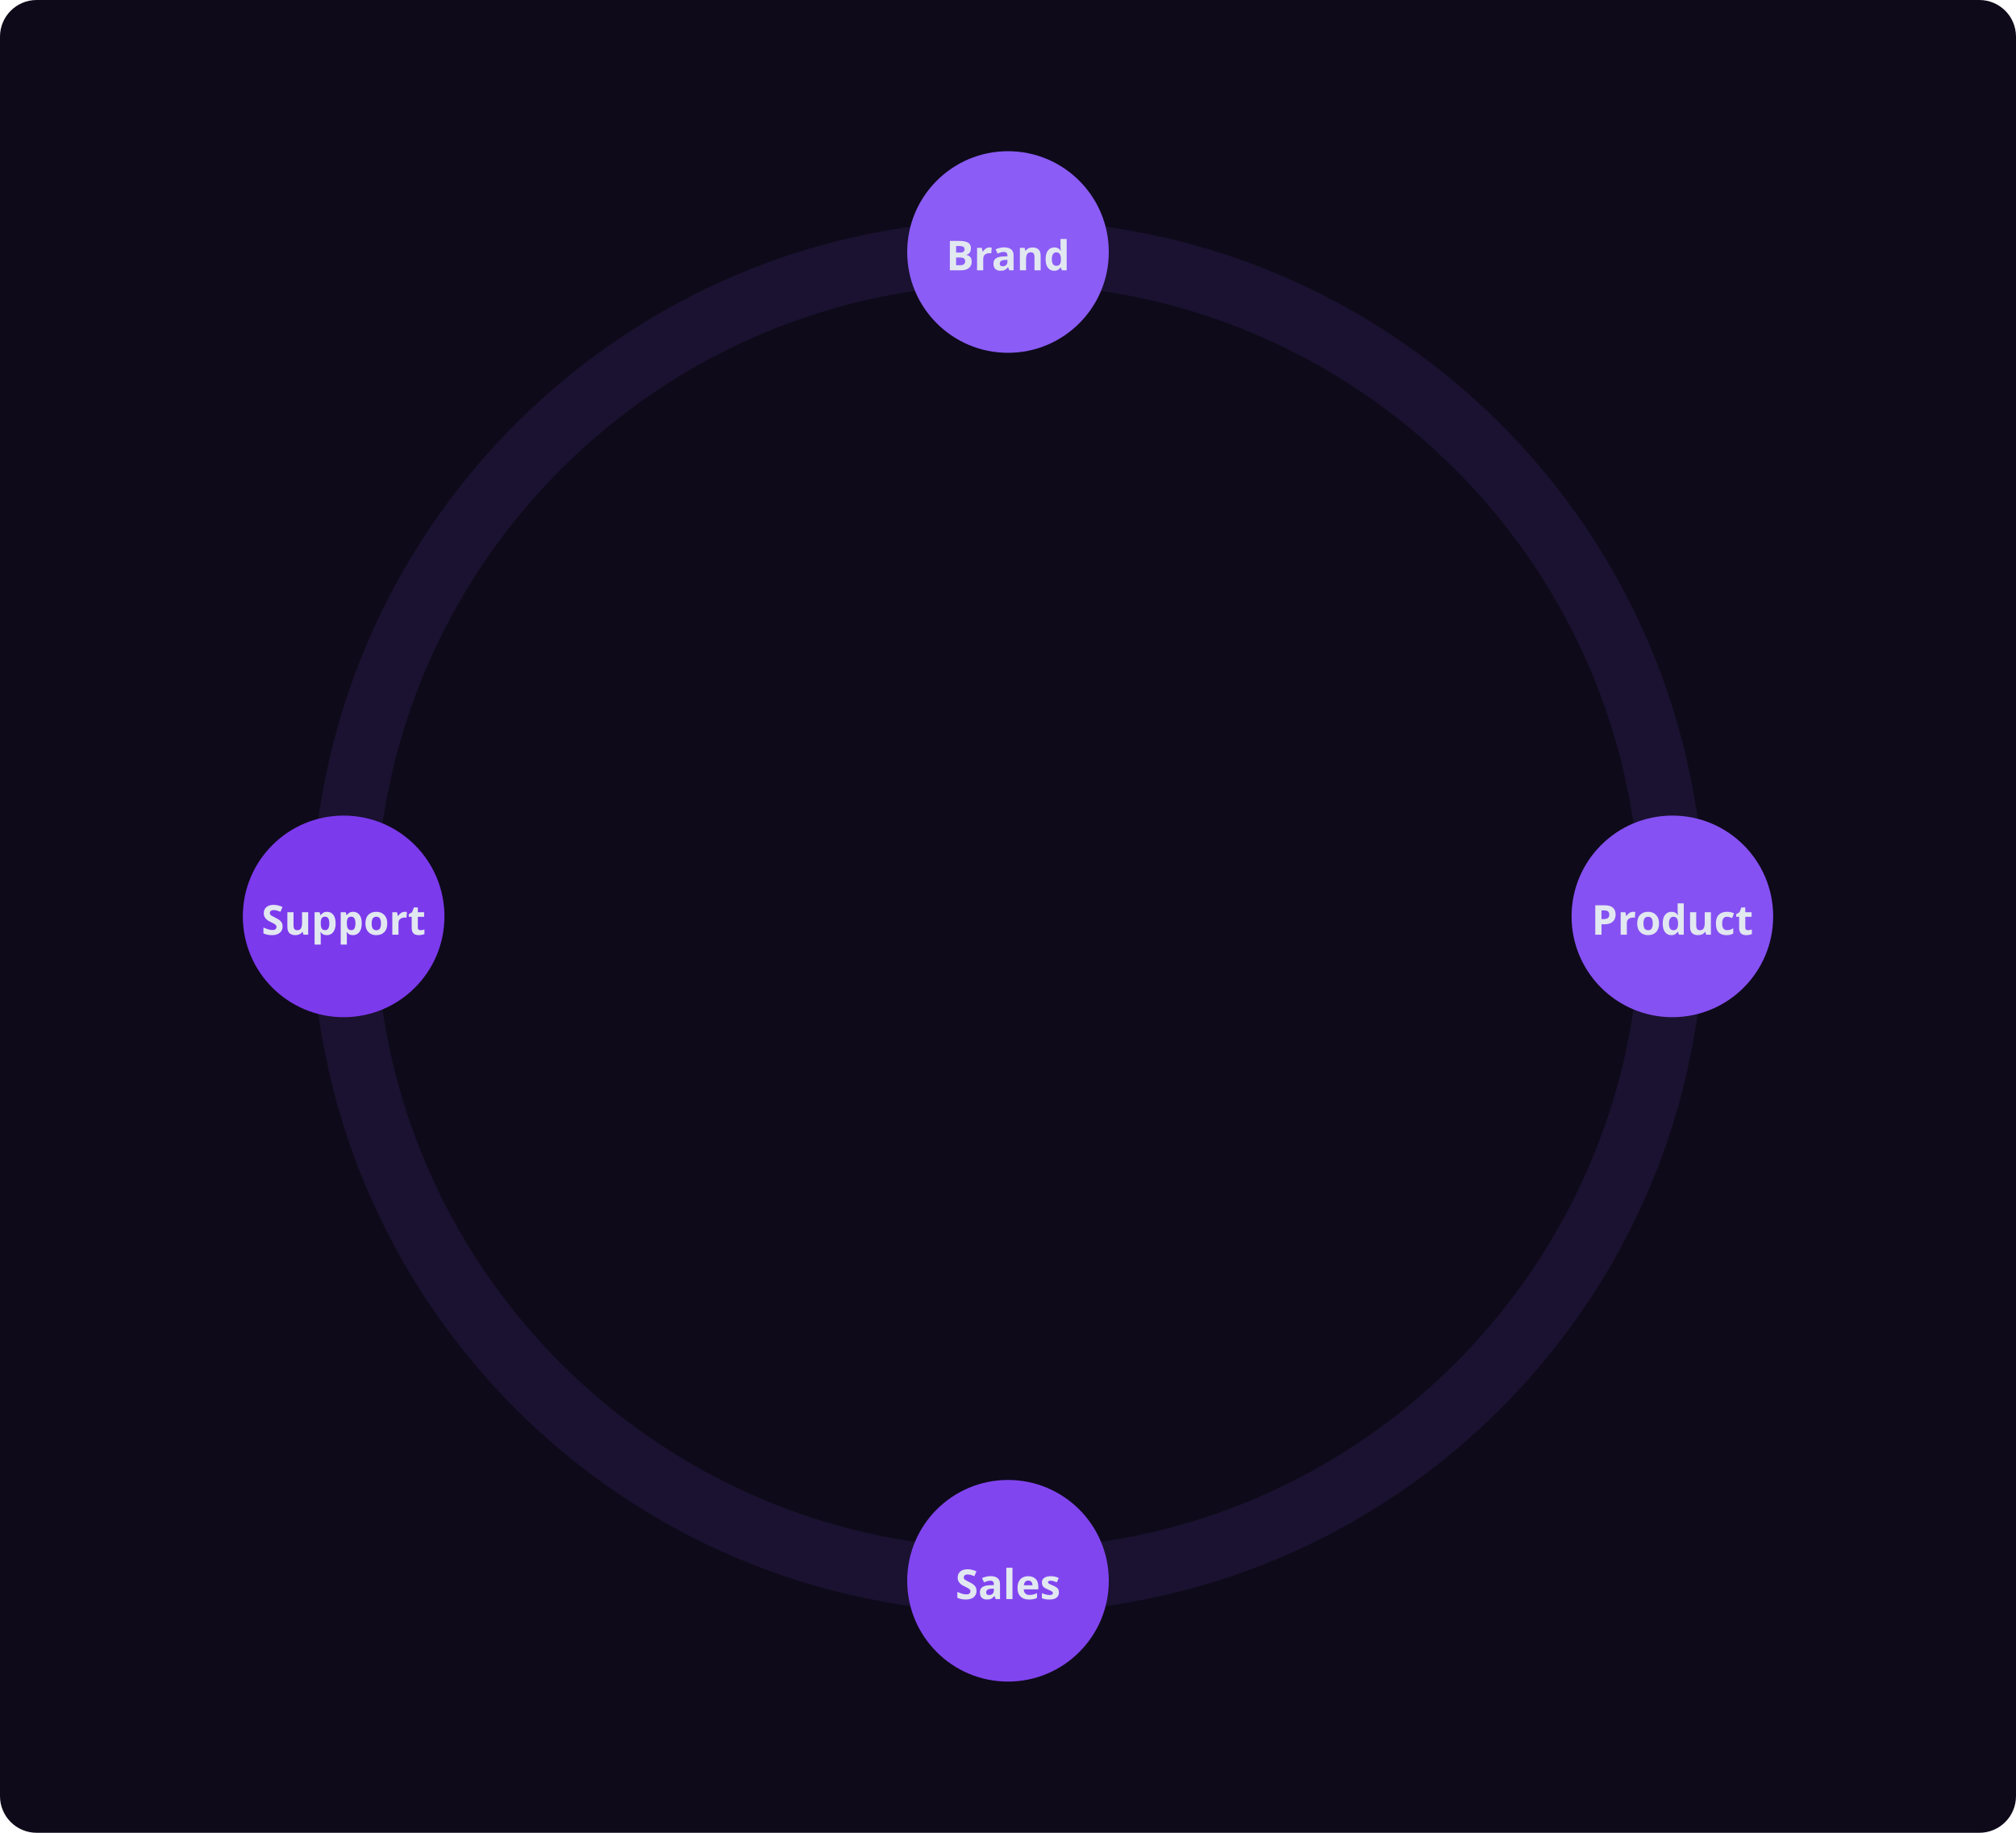
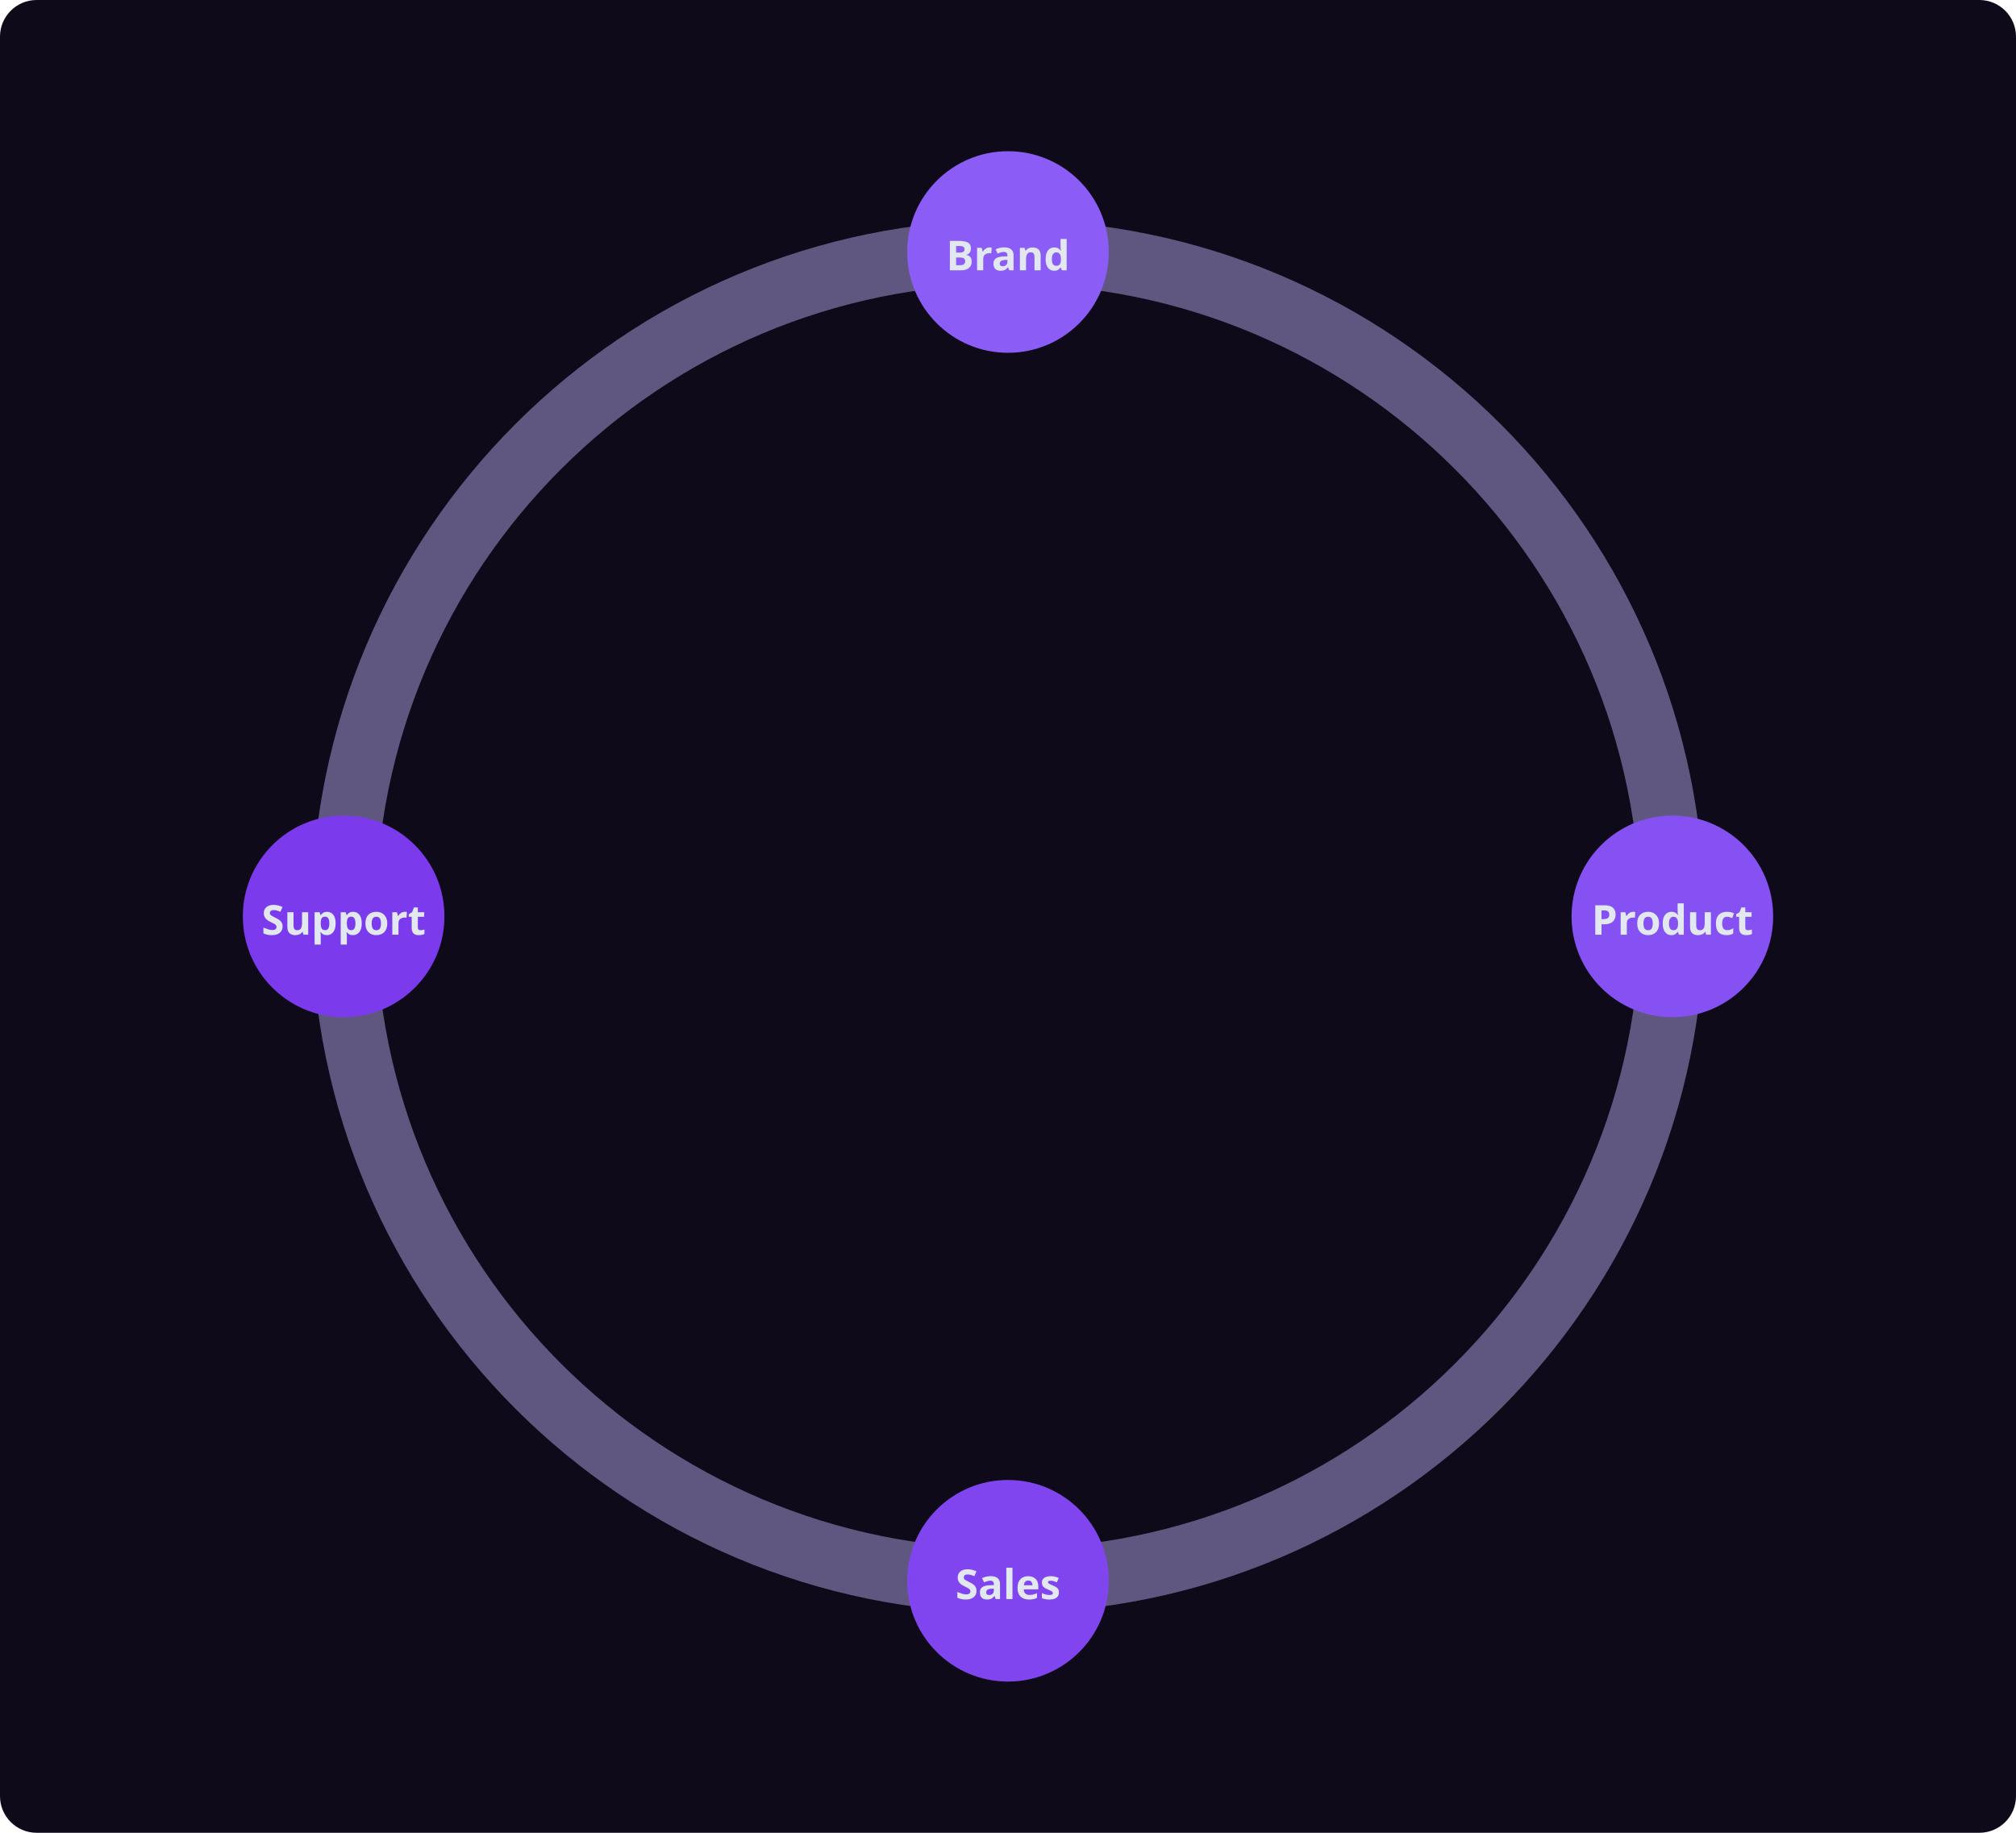
<svg xmlns="http://www.w3.org/2000/svg" viewBox="0 0 440 400" style="width:100%;height:auto">
  <rect width="440" height="400" fill="#0e0a1a" rx="8" />
-   <circle cx="220" cy="200" r="145" fill="none" stroke="#2d1f50" stroke-width="14" opacity="0.4" />
+   <circle cx="220" cy="200" r="145" fill="none" stroke="#c4b5fd" stroke-width="14" opacity="0.45" />
  <circle cx="220.0" cy="55.0" r="22" fill="#8b5cf6" />
  <text x="220.0" y="59.0" text-anchor="middle" font-size="9" fill="#e2e8f0" font-family="system-ui,sans-serif" font-weight="600">Brand</text>
  <circle cx="365.0" cy="200.0" r="22" fill="#8651f3" />
  <text x="365.0" y="204.0" text-anchor="middle" font-size="9" fill="#e2e8f0" font-family="system-ui,sans-serif" font-weight="600">Product</text>
  <circle cx="220.0" cy="345.0" r="22" fill="#8145f0" />
  <text x="220.0" y="349.0" text-anchor="middle" font-size="9" fill="#e2e8f0" font-family="system-ui,sans-serif" font-weight="600">Sales</text>
  <circle cx="75.0" cy="200.0" r="22" fill="#7c3aed" />
  <text x="75.0" y="204.0" text-anchor="middle" font-size="9" fill="#e2e8f0" font-family="system-ui,sans-serif" font-weight="600">Support</text>
</svg>
